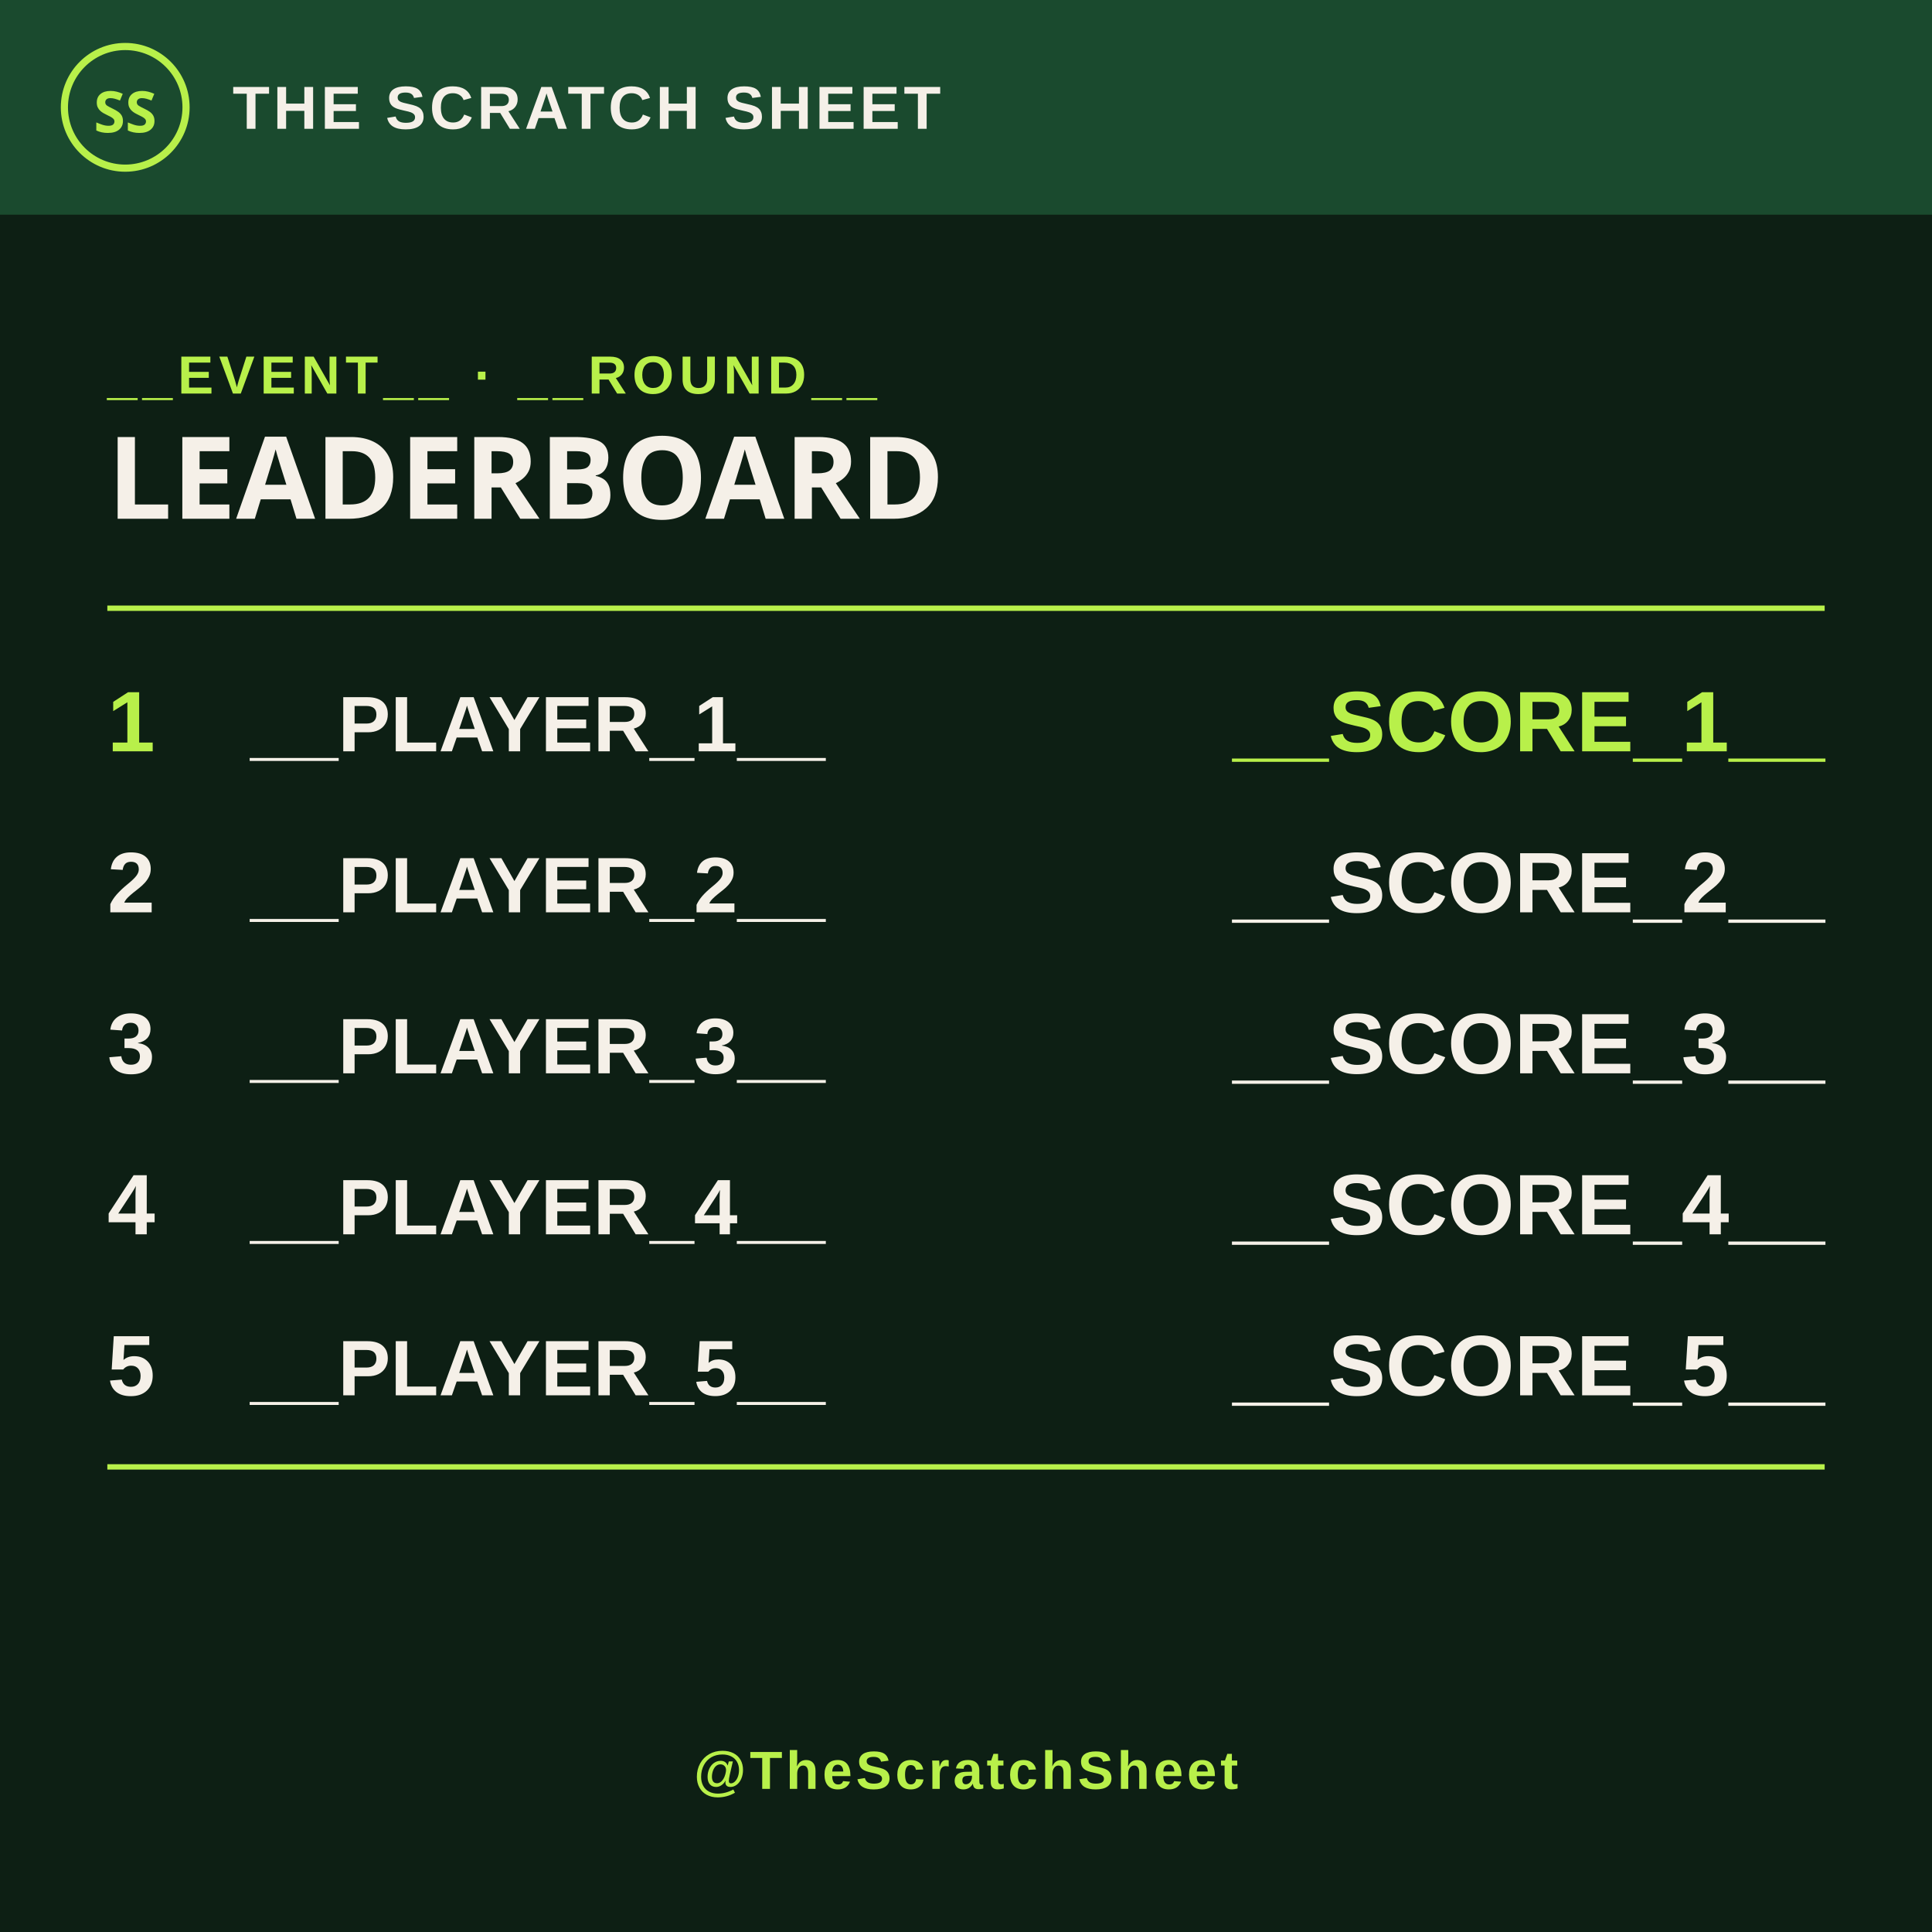
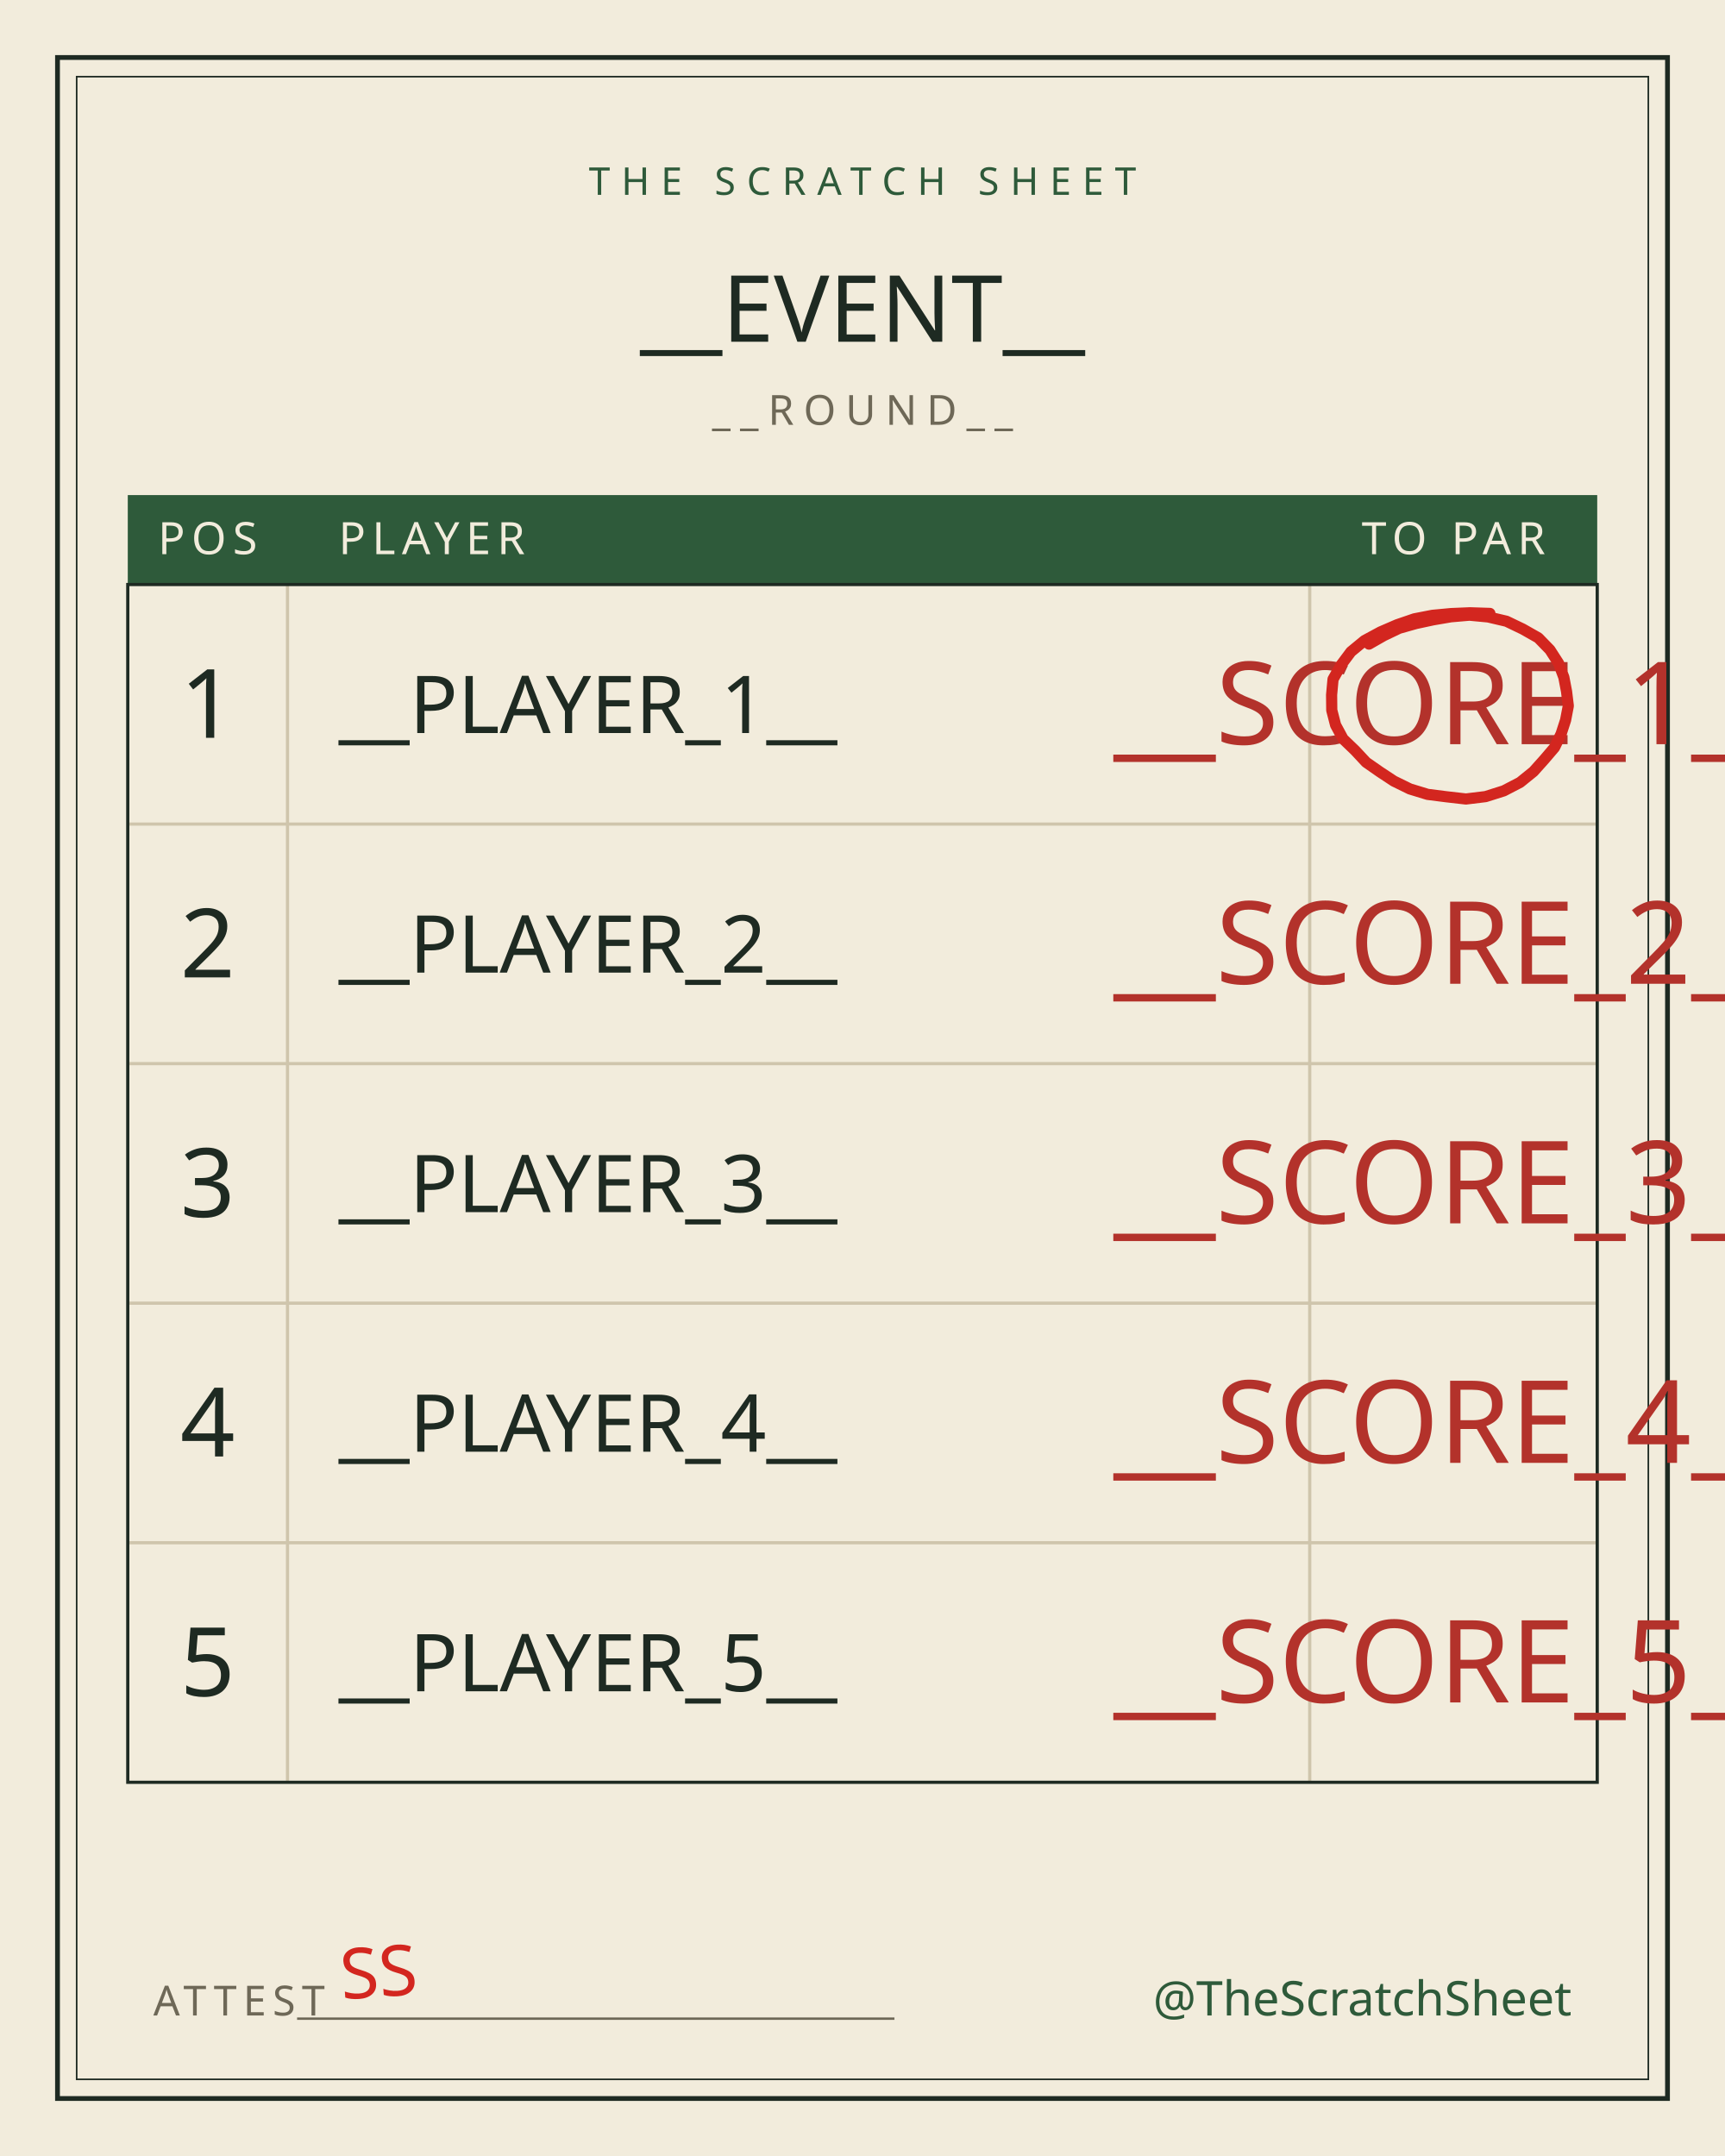
- <svg xmlns="http://www.w3.org/2000/svg" width="1080" height="1080" viewBox="0 0 1080 1080">
-   <rect width="1080" height="1080" fill="#0D1F14" />
-   <rect x="0" y="0" width="1080" height="120" fill="#1A4A2E" />
-   <circle cx="70" cy="60" r="34" fill="none" stroke="#B8F04A" stroke-width="4" />
-   <text x="70" y="74" font-family="Arial Black, sans-serif" font-weight="900" font-size="32" fill="#B8F04A" text-anchor="middle">SS</text>
-   <text x="130" y="72" font-family="Arial, sans-serif" font-weight="bold" font-size="34" fill="#F5F0E8" letter-spacing="2">THE SCRATCH SHEET</text>
-   <text x="60" y="220" font-family="Arial, sans-serif" font-weight="bold" font-size="30" fill="#B8F04A" letter-spacing="3">__EVENT__ · __ROUND__</text>
-   <text x="60" y="290" font-family="Arial Black, sans-serif" font-weight="900" font-size="64" fill="#F5F0E8">LEADERBOARD</text>
-   <g font-family="Arial, sans-serif">
-     <line x1="60" y1="340" x2="1020" y2="340" stroke="#B8F04A" stroke-width="3" />
-     <text x="60" y="420" font-weight="900" font-size="48" fill="#B8F04A">1</text>
-     <text x="140" y="420" font-weight="bold" font-size="44" fill="#F5F0E8">__PLAYER_1__</text>
-     <text x="1020" y="420" font-weight="900" font-size="48" fill="#B8F04A" text-anchor="end">__SCORE_1__</text>
-     <text x="60" y="510" font-weight="900" font-size="48" fill="#F5F0E8">2</text>
-     <text x="140" y="510" font-weight="bold" font-size="44" fill="#F5F0E8">__PLAYER_2__</text>
-     <text x="1020" y="510" font-weight="900" font-size="48" fill="#F5F0E8" text-anchor="end">__SCORE_2__</text>
-     <text x="60" y="600" font-weight="900" font-size="48" fill="#F5F0E8">3</text>
-     <text x="140" y="600" font-weight="bold" font-size="44" fill="#F5F0E8">__PLAYER_3__</text>
-     <text x="1020" y="600" font-weight="900" font-size="48" fill="#F5F0E8" text-anchor="end">__SCORE_3__</text>
-     <text x="60" y="690" font-weight="900" font-size="48" fill="#F5F0E8">4</text>
-     <text x="140" y="690" font-weight="bold" font-size="44" fill="#F5F0E8">__PLAYER_4__</text>
-     <text x="1020" y="690" font-weight="900" font-size="48" fill="#F5F0E8" text-anchor="end">__SCORE_4__</text>
-     <text x="60" y="780" font-weight="900" font-size="48" fill="#F5F0E8">5</text>
-     <text x="140" y="780" font-weight="bold" font-size="44" fill="#F5F0E8">__PLAYER_5__</text>
-     <text x="1020" y="780" font-weight="900" font-size="48" fill="#F5F0E8" text-anchor="end">__SCORE_5__</text>
-     <line x1="60" y1="820" x2="1020" y2="820" stroke="#B8F04A" stroke-width="3" />
+ <svg xmlns="http://www.w3.org/2000/svg" width="1080" height="1350" viewBox="0 0 1080 1350">
+   <rect width="1080" height="1350" fill="#F2ECDC" />
+   <rect x="36" y="36" width="1008" height="1278" fill="none" stroke="#1E2A22" stroke-width="3" />
+   <rect x="48" y="48" width="984" height="1254" fill="none" stroke="#1E2A22" stroke-width="1" />
+   <text x="540" y="122" font-family="Barlow SemiBold" font-size="24" fill="#2E5A3A" letter-spacing="7" text-anchor="middle">THE SCRATCH SHEET</text>
+   <text x="540" y="214" font-family="DM Serif Display" font-size="58" fill="#1E2A22" text-anchor="middle" data-fit="880">__EVENT__</text>
+   <text x="540" y="266" font-family="Barlow SemiBold" font-size="26" fill="#6E6857" letter-spacing="6" text-anchor="middle" data-fit="880">__ROUND__</text>
+   <rect x="80" y="310" width="920" height="56" fill="#2E5A3A" />
+   <g font-family="Barlow Condensed SemiBold" font-size="28" fill="#F2ECDC" letter-spacing="4">
+     <text x="130" y="347" text-anchor="middle">POS</text>
+     <text x="212" y="347">PLAYER</text>
+     <text x="910" y="347" text-anchor="middle">TO PAR</text>
  </g>
-   <text x="540" y="1000" font-family="Arial, sans-serif" font-weight="bold" font-size="30" fill="#B8F04A" text-anchor="middle" letter-spacing="2">@TheScratchSheet</text>
+   <g stroke="#CFC5AC" stroke-width="2">
+     <line x1="80" y1="516" x2="1000" y2="516" />
+     <line x1="80" y1="666" x2="1000" y2="666" />
+     <line x1="80" y1="816" x2="1000" y2="816" />
+     <line x1="80" y1="966" x2="1000" y2="966" />
+     <line x1="180" y1="366" x2="180" y2="1116" />
+     <line x1="820" y1="366" x2="820" y2="1116" />
+   </g>
+   <rect x="80" y="366" width="920" height="750" fill="none" stroke="#1E2A22" stroke-width="2" />
+   <text x="130" y="462" font-family="DM Serif Display" font-size="60" fill="#1E2A22" text-anchor="middle">1</text>
+   <text x="212" y="459" font-family="DM Serif Display" font-size="50" fill="#1E2A22" data-fit="590">__PLAYER_1__</text>
+   <text x="910" y="466" font-family="Anton" font-size="72" fill="#B3322B" text-anchor="middle" data-fit="140" data-score="#1E2A22">__SCORE_1__</text>
+   <text x="130" y="612" font-family="DM Serif Display" font-size="60" fill="#1E2A22" text-anchor="middle">2</text>
+   <text x="212" y="609" font-family="DM Serif Display" font-size="50" fill="#1E2A22" data-fit="590">__PLAYER_2__</text>
+   <text x="910" y="616" font-family="Anton" font-size="72" fill="#B3322B" text-anchor="middle" data-fit="140" data-score="#1E2A22">__SCORE_2__</text>
+   <text x="130" y="762" font-family="DM Serif Display" font-size="60" fill="#1E2A22" text-anchor="middle">3</text>
+   <text x="212" y="759" font-family="DM Serif Display" font-size="50" fill="#1E2A22" data-fit="590">__PLAYER_3__</text>
+   <text x="910" y="766" font-family="Anton" font-size="72" fill="#B3322B" text-anchor="middle" data-fit="140" data-score="#1E2A22">__SCORE_3__</text>
+   <text x="130" y="912" font-family="DM Serif Display" font-size="60" fill="#1E2A22" text-anchor="middle">4</text>
+   <text x="212" y="909" font-family="DM Serif Display" font-size="50" fill="#1E2A22" data-fit="590">__PLAYER_4__</text>
+   <text x="910" y="916" font-family="Anton" font-size="72" fill="#B3322B" text-anchor="middle" data-fit="140" data-score="#1E2A22">__SCORE_4__</text>
+   <text x="130" y="1062" font-family="DM Serif Display" font-size="60" fill="#1E2A22" text-anchor="middle">5</text>
+   <text x="212" y="1059" font-family="DM Serif Display" font-size="50" fill="#1E2A22" data-fit="590">__PLAYER_5__</text>
+   <text x="910" y="1066" font-family="Anton" font-size="72" fill="#B3322B" text-anchor="middle" data-fit="140" data-score="#1E2A22">__SCORE_5__</text>
+   <path d="M857.1 403.3 L866.4 398.0 L876.0 393.4 L886.6 390.4 L897.3 388.1 L908.4 386.2 L920.0 385.2 L931.7 386.3 L943.2 389.0 L953.4 393.9 L963.1 399.4 L970.4 406.9 L975.8 415.3 L979.1 424.1 L980.8 433.0 L981.9 442.0 L980.2 450.9 L977.4 459.5 L973.3 468.0 L966.9 475.5 L960.1 483.1 L951.7 489.9 L941.5 495.2 L930.1 498.8 L917.8 500.3 L905.6 498.9 L893.8 497.4 L882.7 494.0 L872.7 489.1 L863.9 483.3 L855.3 477.3 L848.5 470.0 L840.9 462.7 L836.2 454.0 L833.8 444.7 L833.7 435.1 L834.6 425.3 L839.6 416.4 L845.8 408.1 L854.3 401.1 L864.3 395.7 L874.7 391.2 L885.5 387.5 L896.8 385.3 L908.5 384.2 L920.4 383.7 L932.8 384.1" fill="none" stroke="#D3261F" stroke-width="7" stroke-linecap="round" stroke-linejoin="round" />
+   <text x="96" y="1262" font-family="Barlow Condensed SemiBold" font-size="26" fill="#6E6857" letter-spacing="4">ATTEST</text>
+   <line x1="186" y1="1264" x2="560" y2="1264" stroke="#6E6857" stroke-width="1.5" />
+   <text x="214" y="1252" font-family="Permanent Marker" font-size="44" fill="#D3261F" transform="rotate(-4 214 1252)">SS</text>
+   <text x="984" y="1262" font-family="Barlow SemiBold" font-size="30" fill="#2E5A3A" text-anchor="end">@TheScratchSheet</text>
</svg>
